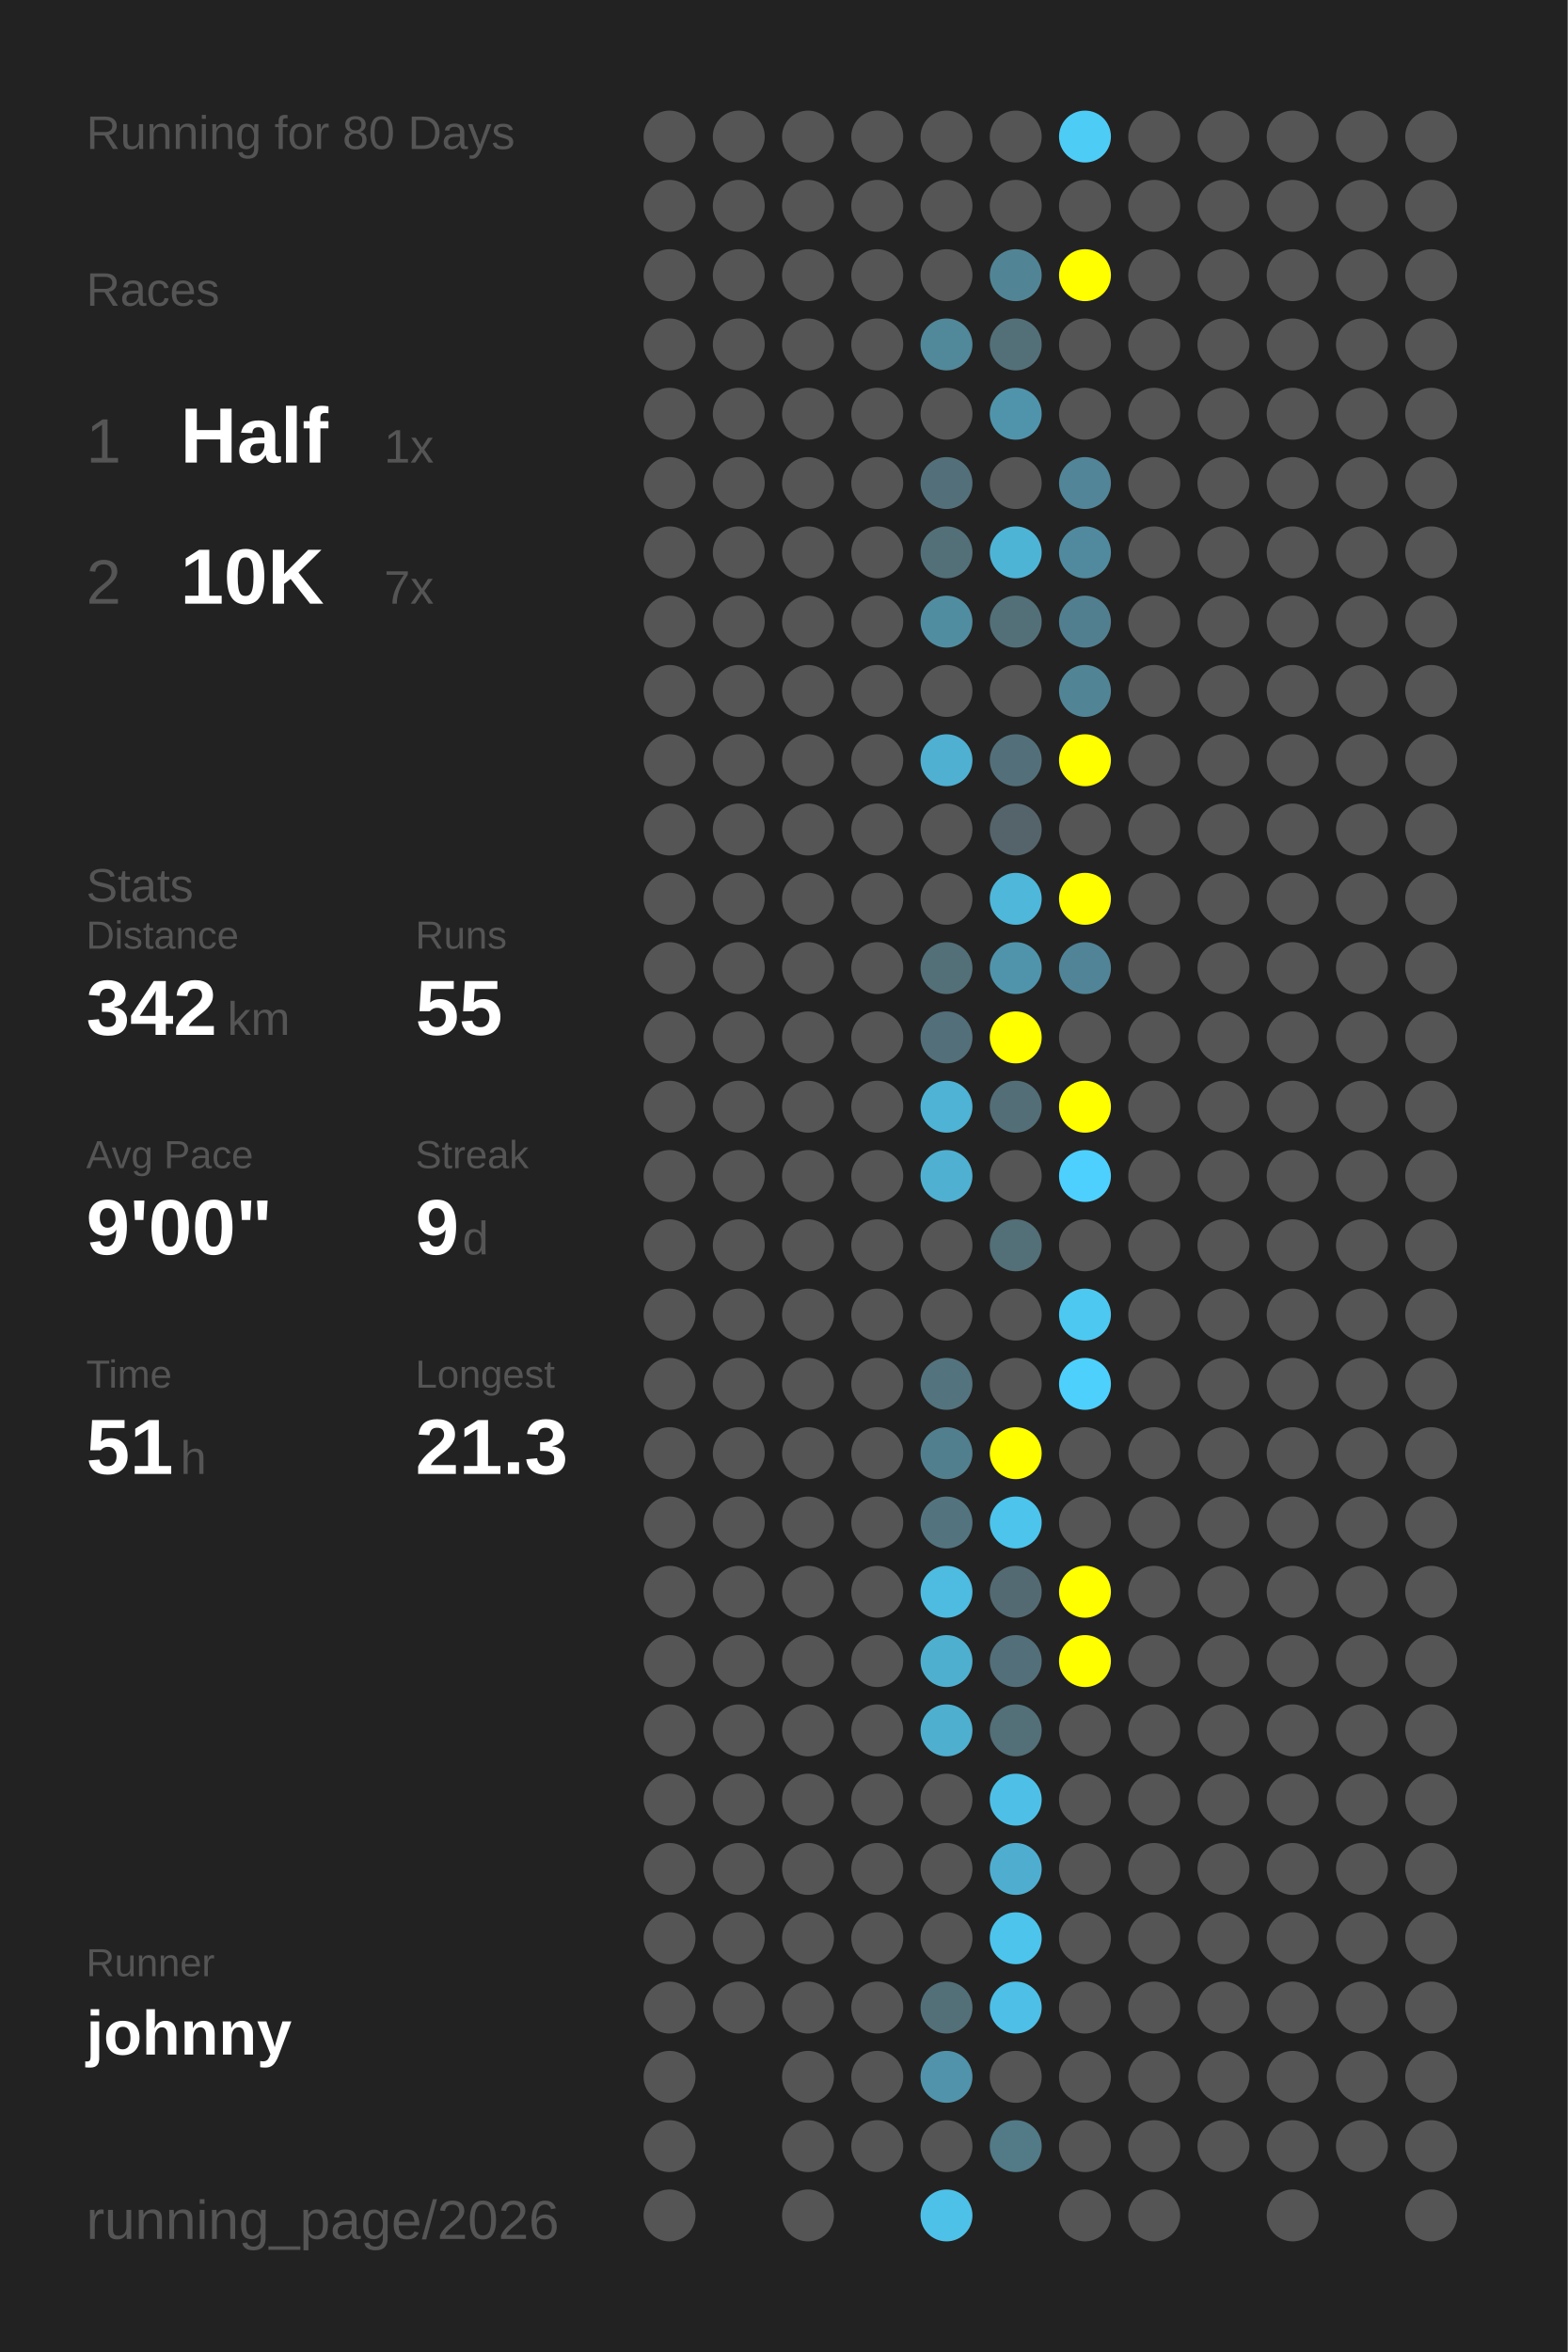
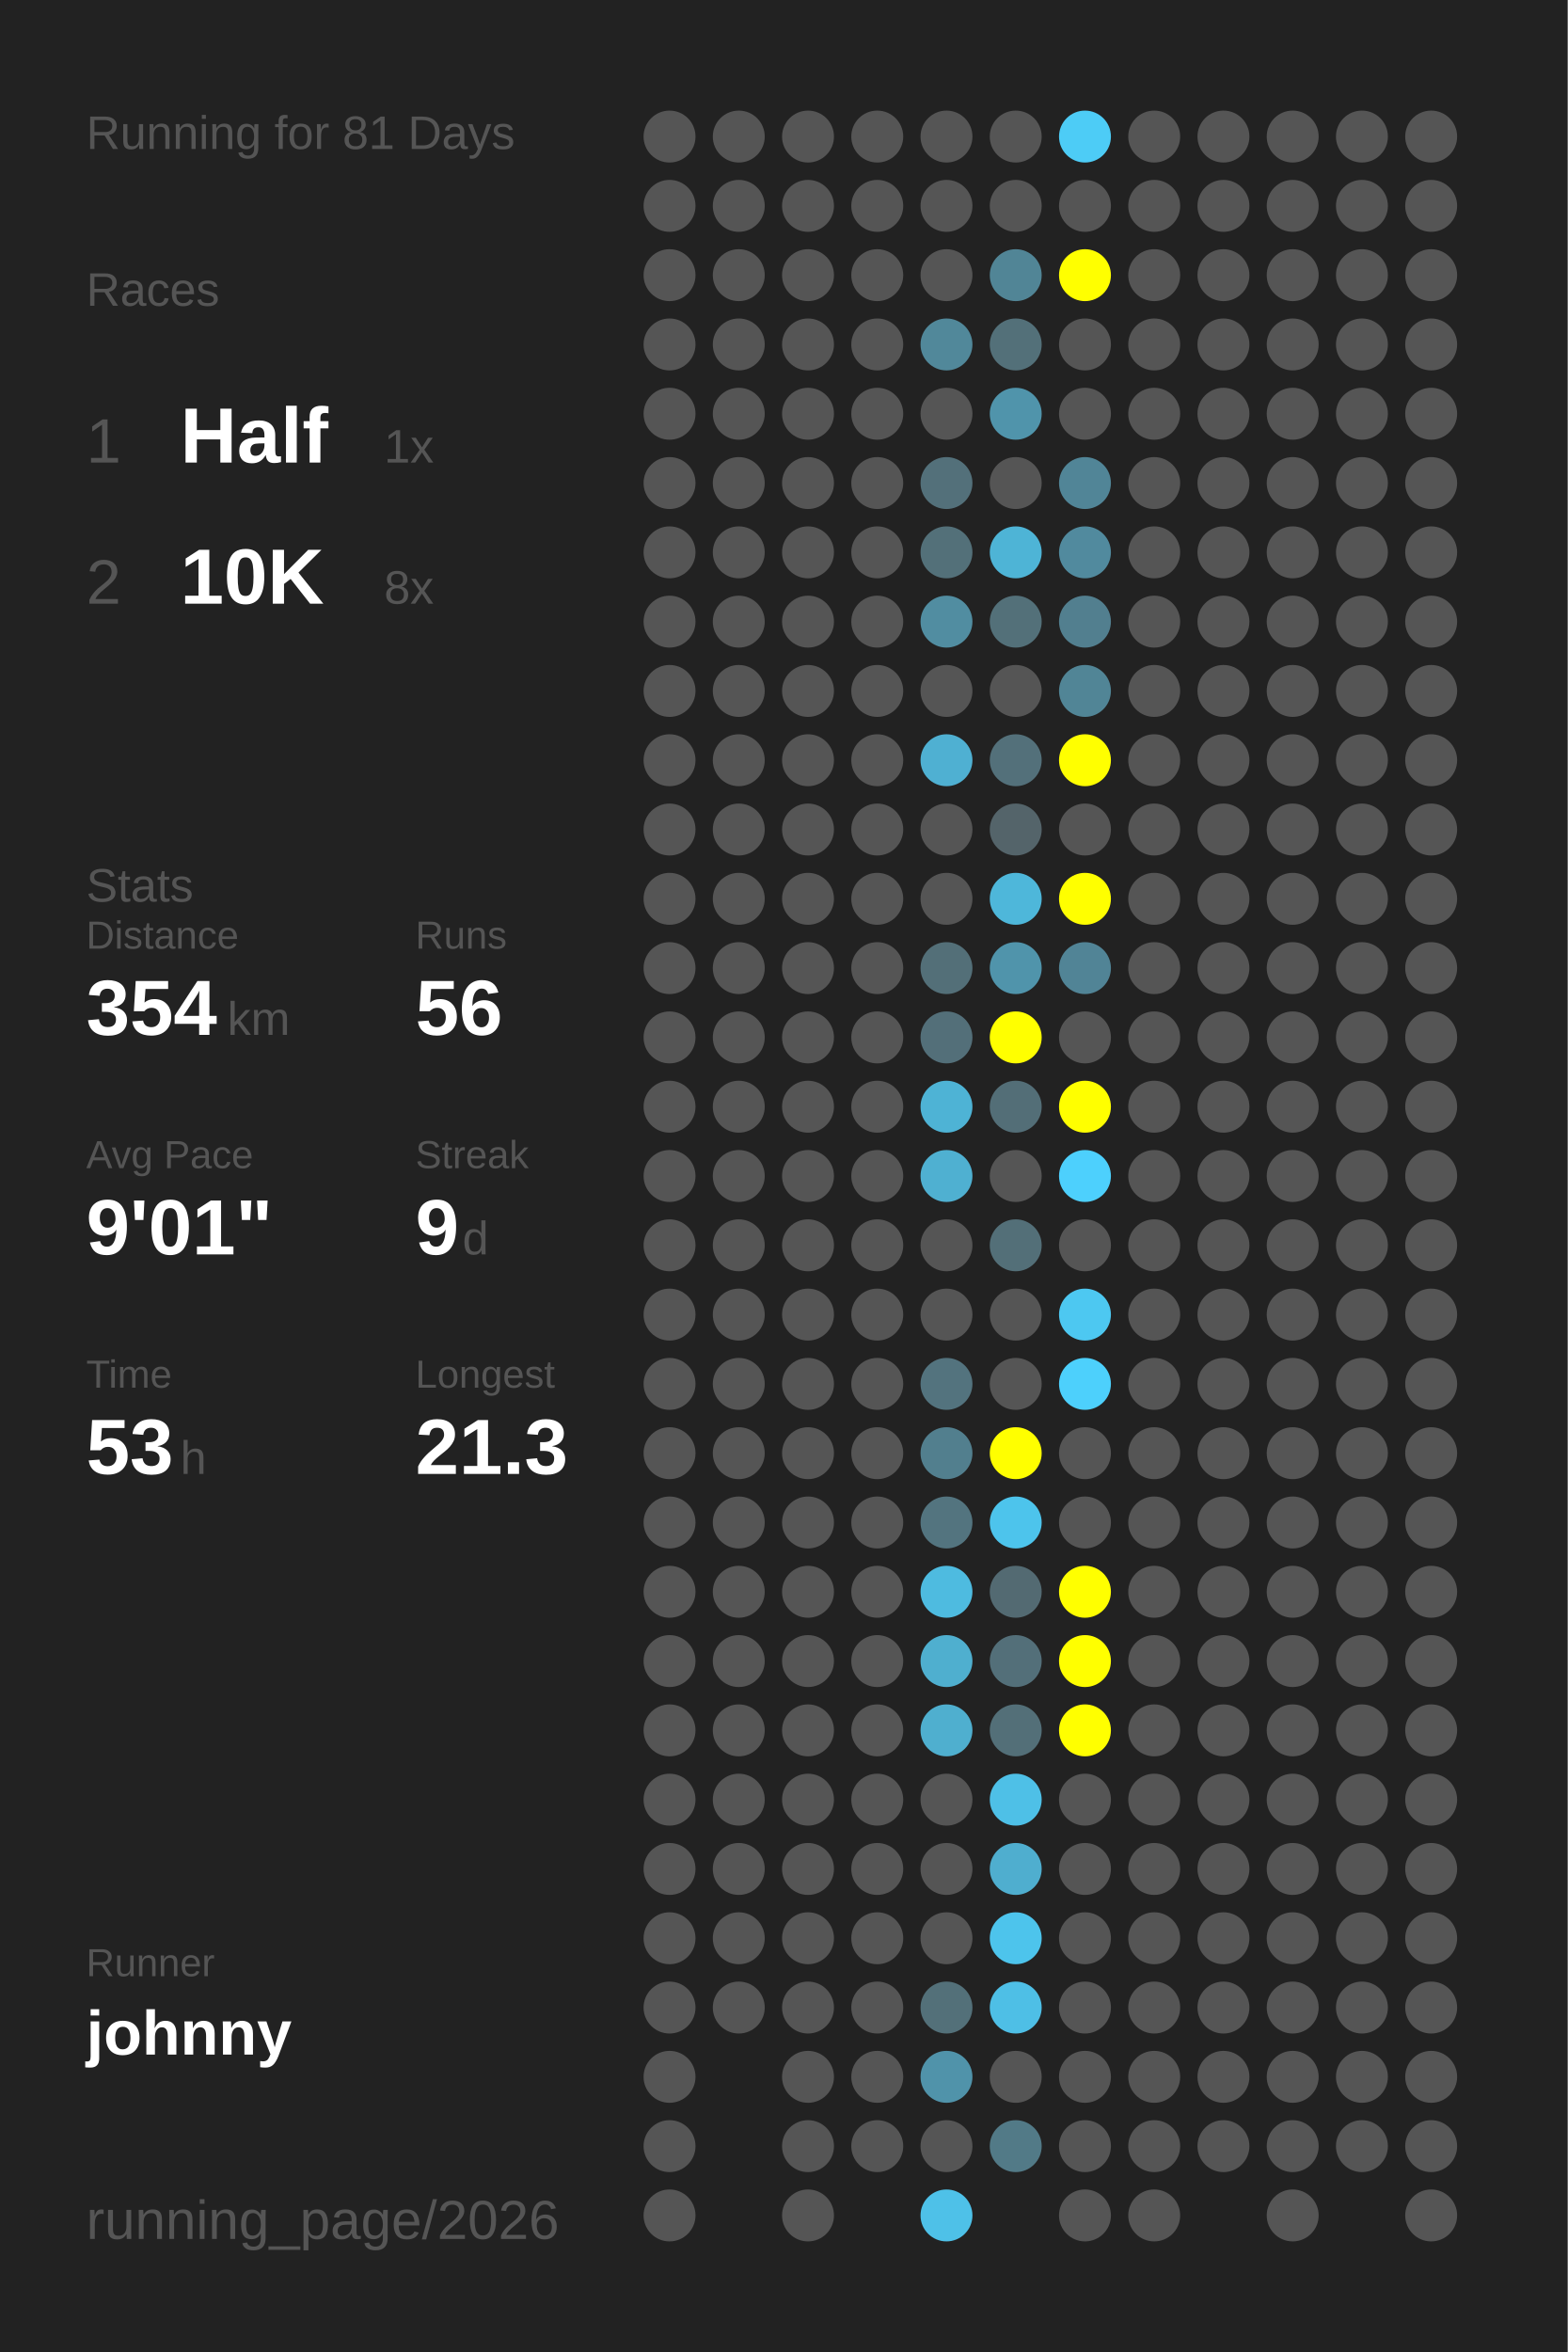
<svg xmlns="http://www.w3.org/2000/svg" baseProfile="full" height="300mm" version="1.1" viewBox="0,0,200,300" width="200mm">
  <defs />
  <rect fill="#222222" height="300" width="200" x="0" y="0" />
-   <text fill="#555555" style="font-size:6px; font-family:Arial;" x="11" y="19">Running for 80 Days</text>
+   <text fill="#555555" style="font-size:6px; font-family:Arial;" x="11" y="19">Running for 81 Days</text>
  <text fill="#555555" style="font-size:6px; font-family:Arial;" x="11" y="39">Races</text>
  <text fill="#555555" style="font-size:8px; font-family:Arial;" x="11" y="59">1</text>
  <text fill="#FFFFFF" style="font-size:10px; font-family:Arial; font-weight:bold;" x="23" y="59">Half</text>
  <text fill="#555555" style="font-size:6px; font-family:Arial;" x="49" y="59">1x</text>
  <text fill="#555555" style="font-size:8px; font-family:Arial;" x="11" y="77">2</text>
  <text fill="#FFFFFF" style="font-size:10px; font-family:Arial; font-weight:bold;" x="23" y="77">10K</text>
-   <text fill="#555555" style="font-size:6px; font-family:Arial;" x="49" y="77">7x</text>
+   <text fill="#555555" style="font-size:6px; font-family:Arial;" x="49" y="77">8x</text>
  <text fill="#555555" style="font-size:6px; font-family:Arial;" x="11" y="115">Stats</text>
  <text fill="#555555" style="font-size:5px; font-family:Arial;" x="11" y="121">Distance</text>
-   <text fill="#FFFFFF" style="font-size:10px; font-family:Arial; font-weight:bold;" x="11" y="132">342</text>
+   <text fill="#FFFFFF" style="font-size:10px; font-family:Arial; font-weight:bold;" x="11" y="132">354</text>
  <text fill="#555555" style="font-size:6px; font-family:Arial;" x="29" y="132">km</text>
  <text fill="#555555" style="font-size:5px; font-family:Arial;" x="53" y="121">Runs</text>
-   <text fill="#FFFFFF" style="font-size:10px; font-family:Arial; font-weight:bold;" x="53" y="132">55</text>
+   <text fill="#FFFFFF" style="font-size:10px; font-family:Arial; font-weight:bold;" x="53" y="132">56</text>
  <text fill="#555555" style="font-size:5px; font-family:Arial;" x="11" y="149">Avg Pace</text>
-   <text fill="#FFFFFF" style="font-size:10px; font-family:Arial; font-weight:bold;" x="11" y="160">9'00"</text>
+   <text fill="#FFFFFF" style="font-size:10px; font-family:Arial; font-weight:bold;" x="11" y="160">9'01"</text>
  <text fill="#555555" style="font-size:5px; font-family:Arial;" x="53" y="149">Streak</text>
  <text fill="#FFFFFF" style="font-size:10px; font-family:Arial; font-weight:bold;" x="53" y="160">9</text>
  <text fill="#555555" style="font-size:6px; font-family:Arial;" x="59" y="160">d</text>
  <text fill="#555555" style="font-size:5px; font-family:Arial;" x="11" y="177">Time</text>
-   <text fill="#FFFFFF" style="font-size:10px; font-family:Arial; font-weight:bold;" x="11" y="188">51</text>
+   <text fill="#FFFFFF" style="font-size:10px; font-family:Arial; font-weight:bold;" x="11" y="188">53</text>
  <text fill="#555555" style="font-size:6px; font-family:Arial;" x="23" y="188">h</text>
  <text fill="#555555" style="font-size:5px; font-family:Arial;" x="53" y="177">Longest</text>
  <text fill="#FFFFFF" style="font-size:10px; font-family:Arial; font-weight:bold;" x="53" y="188">21.3</text>
  <text fill="#555555" style="font-size:5px; font-family:Arial;" x="11" y="252.065">Runner</text>
  <text fill="#FFFFFF" style="font-size:8px; font-family:Arial; font-weight:bold;" x="11" y="262.065">johnny</text>
  <text fill="#555555" style="font-size:7px; font-family:Arial;" x="11" y="285.581">running_page/2026</text>
  <circle cx="85.417" cy="17.419" fill="#555555" r="3.312" />
  <circle cx="85.417" cy="26.258" fill="#555555" r="3.312" />
  <circle cx="85.417" cy="35.097" fill="#555555" r="3.312" />
  <circle cx="85.417" cy="43.935" fill="#555555" r="3.312" />
  <circle cx="85.417" cy="52.774" fill="#555555" r="3.312" />
  <circle cx="85.417" cy="61.613" fill="#555555" r="3.312" />
  <circle cx="85.417" cy="70.452" fill="#555555" r="3.312" />
  <circle cx="85.417" cy="79.29" fill="#555555" r="3.312" />
  <circle cx="85.417" cy="88.129" fill="#555555" r="3.312" />
  <circle cx="85.417" cy="96.968" fill="#555555" r="3.312" />
  <circle cx="85.417" cy="105.806" fill="#555555" r="3.312" />
  <circle cx="85.417" cy="114.645" fill="#555555" r="3.312" />
  <circle cx="85.417" cy="123.484" fill="#555555" r="3.312" />
  <circle cx="85.417" cy="132.323" fill="#555555" r="3.312" />
  <circle cx="85.417" cy="141.161" fill="#555555" r="3.312" />
  <circle cx="85.417" cy="150" fill="#555555" r="3.312" />
  <circle cx="85.417" cy="158.839" fill="#555555" r="3.312" />
  <circle cx="85.417" cy="167.677" fill="#555555" r="3.312" />
  <circle cx="85.417" cy="176.516" fill="#555555" r="3.312" />
  <circle cx="85.417" cy="185.355" fill="#555555" r="3.312" />
  <circle cx="85.417" cy="194.194" fill="#555555" r="3.312" />
  <circle cx="85.417" cy="203.032" fill="#555555" r="3.312" />
  <circle cx="85.417" cy="211.871" fill="#555555" r="3.312" />
  <circle cx="85.417" cy="220.71" fill="#555555" r="3.312" />
  <circle cx="85.417" cy="229.548" fill="#555555" r="3.312" />
  <circle cx="85.417" cy="238.387" fill="#555555" r="3.312" />
  <circle cx="85.417" cy="247.226" fill="#555555" r="3.312" />
  <circle cx="85.417" cy="256.065" fill="#555555" r="3.312" />
  <circle cx="85.417" cy="264.903" fill="#555555" r="3.312" />
  <circle cx="85.417" cy="273.742" fill="#555555" r="3.312" />
  <circle cx="85.417" cy="282.581" fill="#555555" r="3.312" />
  <circle cx="94.25" cy="17.419" fill="#555555" r="3.312" />
  <circle cx="94.25" cy="26.258" fill="#555555" r="3.312" />
  <circle cx="94.25" cy="35.097" fill="#555555" r="3.312" />
  <circle cx="94.25" cy="43.935" fill="#555555" r="3.312" />
  <circle cx="94.25" cy="52.774" fill="#555555" r="3.312" />
  <circle cx="94.25" cy="61.613" fill="#555555" r="3.312" />
  <circle cx="94.25" cy="70.452" fill="#555555" r="3.312" />
  <circle cx="94.25" cy="79.29" fill="#555555" r="3.312" />
  <circle cx="94.25" cy="88.129" fill="#555555" r="3.312" />
  <circle cx="94.25" cy="96.968" fill="#555555" r="3.312" />
  <circle cx="94.25" cy="105.806" fill="#555555" r="3.312" />
  <circle cx="94.25" cy="114.645" fill="#555555" r="3.312" />
  <circle cx="94.25" cy="123.484" fill="#555555" r="3.312" />
  <circle cx="94.25" cy="132.323" fill="#555555" r="3.312" />
  <circle cx="94.25" cy="141.161" fill="#555555" r="3.312" />
  <circle cx="94.25" cy="150" fill="#555555" r="3.312" />
  <circle cx="94.25" cy="158.839" fill="#555555" r="3.312" />
  <circle cx="94.25" cy="167.677" fill="#555555" r="3.312" />
  <circle cx="94.25" cy="176.516" fill="#555555" r="3.312" />
  <circle cx="94.25" cy="185.355" fill="#555555" r="3.312" />
  <circle cx="94.25" cy="194.194" fill="#555555" r="3.312" />
  <circle cx="94.25" cy="203.032" fill="#555555" r="3.312" />
  <circle cx="94.25" cy="211.871" fill="#555555" r="3.312" />
  <circle cx="94.25" cy="220.71" fill="#555555" r="3.312" />
  <circle cx="94.25" cy="229.548" fill="#555555" r="3.312" />
  <circle cx="94.25" cy="238.387" fill="#555555" r="3.312" />
  <circle cx="94.25" cy="247.226" fill="#555555" r="3.312" />
  <circle cx="94.25" cy="256.065" fill="#555555" r="3.312" />
  <circle cx="103.083" cy="17.419" fill="#555555" r="3.312" />
  <circle cx="103.083" cy="26.258" fill="#555555" r="3.312" />
  <circle cx="103.083" cy="35.097" fill="#555555" r="3.312" />
  <circle cx="103.083" cy="43.935" fill="#555555" r="3.312" />
  <circle cx="103.083" cy="52.774" fill="#555555" r="3.312" />
  <circle cx="103.083" cy="61.613" fill="#555555" r="3.312" />
  <circle cx="103.083" cy="70.452" fill="#555555" r="3.312" />
  <circle cx="103.083" cy="79.29" fill="#555555" r="3.312" />
  <circle cx="103.083" cy="88.129" fill="#555555" r="3.312" />
  <circle cx="103.083" cy="96.968" fill="#555555" r="3.312" />
  <circle cx="103.083" cy="105.806" fill="#555555" r="3.312" />
  <circle cx="103.083" cy="114.645" fill="#555555" r="3.312" />
  <circle cx="103.083" cy="123.484" fill="#555555" r="3.312" />
  <circle cx="103.083" cy="132.323" fill="#555555" r="3.312" />
  <circle cx="103.083" cy="141.161" fill="#555555" r="3.312" />
  <circle cx="103.083" cy="150" fill="#555555" r="3.312" />
  <circle cx="103.083" cy="158.839" fill="#555555" r="3.312" />
  <circle cx="103.083" cy="167.677" fill="#555555" r="3.312" />
  <circle cx="103.083" cy="176.516" fill="#555555" r="3.312" />
  <circle cx="103.083" cy="185.355" fill="#555555" r="3.312" />
  <circle cx="103.083" cy="194.194" fill="#555555" r="3.312" />
  <circle cx="103.083" cy="203.032" fill="#555555" r="3.312" />
  <circle cx="103.083" cy="211.871" fill="#555555" r="3.312" />
  <circle cx="103.083" cy="220.71" fill="#555555" r="3.312" />
  <circle cx="103.083" cy="229.548" fill="#555555" r="3.312" />
  <circle cx="103.083" cy="238.387" fill="#555555" r="3.312" />
  <circle cx="103.083" cy="247.226" fill="#555555" r="3.312" />
  <circle cx="103.083" cy="256.065" fill="#555555" r="3.312" />
  <circle cx="103.083" cy="264.903" fill="#555555" r="3.312" />
  <circle cx="103.083" cy="273.742" fill="#555555" r="3.312" />
  <circle cx="103.083" cy="282.581" fill="#555555" r="3.312" />
  <circle cx="111.917" cy="17.419" fill="#555555" r="3.312" />
  <circle cx="111.917" cy="26.258" fill="#555555" r="3.312" />
  <circle cx="111.917" cy="35.097" fill="#555555" r="3.312" />
  <circle cx="111.917" cy="43.935" fill="#555555" r="3.312" />
  <circle cx="111.917" cy="52.774" fill="#555555" r="3.312" />
  <circle cx="111.917" cy="61.613" fill="#555555" r="3.312" />
  <circle cx="111.917" cy="70.452" fill="#555555" r="3.312" />
  <circle cx="111.917" cy="79.29" fill="#555555" r="3.312" />
  <circle cx="111.917" cy="88.129" fill="#555555" r="3.312" />
  <circle cx="111.917" cy="96.968" fill="#555555" r="3.312" />
  <circle cx="111.917" cy="105.806" fill="#555555" r="3.312" />
  <circle cx="111.917" cy="114.645" fill="#555555" r="3.312" />
  <circle cx="111.917" cy="123.484" fill="#555555" r="3.312" />
  <circle cx="111.917" cy="132.323" fill="#555555" r="3.312" />
  <circle cx="111.917" cy="141.161" fill="#555555" r="3.312" />
  <circle cx="111.917" cy="150" fill="#555555" r="3.312" />
  <circle cx="111.917" cy="158.839" fill="#555555" r="3.312" />
  <circle cx="111.917" cy="167.677" fill="#555555" r="3.312" />
  <circle cx="111.917" cy="176.516" fill="#555555" r="3.312" />
  <circle cx="111.917" cy="185.355" fill="#555555" r="3.312" />
  <circle cx="111.917" cy="194.194" fill="#555555" r="3.312" />
  <circle cx="111.917" cy="203.032" fill="#555555" r="3.312" />
  <circle cx="111.917" cy="211.871" fill="#555555" r="3.312" />
  <circle cx="111.917" cy="220.71" fill="#555555" r="3.312" />
  <circle cx="111.917" cy="229.548" fill="#555555" r="3.312" />
  <circle cx="111.917" cy="238.387" fill="#555555" r="3.312" />
  <circle cx="111.917" cy="247.226" fill="#555555" r="3.312" />
  <circle cx="111.917" cy="256.065" fill="#555555" r="3.312" />
  <circle cx="111.917" cy="264.903" fill="#555555" r="3.312" />
  <circle cx="111.917" cy="273.742" fill="#555555" r="3.312" />
  <circle cx="120.75" cy="17.419" fill="#555555" r="3.312" />
  <circle cx="120.75" cy="26.258" fill="#555555" r="3.312" />
  <circle cx="120.75" cy="35.097" fill="#555555" r="3.312" />
  <circle cx="120.75" cy="43.935" fill="#51889a" r="3.312" />
  <circle cx="120.75" cy="52.774" fill="#555555" r="3.312" />
  <circle cx="120.75" cy="61.613" fill="#53707a" r="3.312" />
  <circle cx="120.75" cy="70.452" fill="#537079" r="3.312" />
  <circle cx="120.75" cy="79.29" fill="#518da1" r="3.312" />
  <circle cx="120.75" cy="88.129" fill="#555555" r="3.312" />
  <circle cx="120.75" cy="96.968" fill="#4fb0d2" r="3.312" />
  <circle cx="120.75" cy="105.806" fill="#555555" r="3.312" />
  <circle cx="120.75" cy="114.645" fill="#555555" r="3.312" />
  <circle cx="120.75" cy="123.484" fill="#536f78" r="3.312" />
  <circle cx="120.75" cy="132.323" fill="#536f79" r="3.312" />
  <circle cx="120.75" cy="141.161" fill="#4eb3d5" r="3.312" />
  <circle cx="120.75" cy="150" fill="#4fb0d1" r="3.312" />
  <circle cx="120.75" cy="158.839" fill="#555555" r="3.312" />
  <circle cx="120.75" cy="167.677" fill="#555555" r="3.312" />
  <circle cx="120.75" cy="176.516" fill="#53737e" r="3.312" />
  <circle cx="120.75" cy="185.355" fill="#527f8e" r="3.312" />
  <circle cx="120.75" cy="194.194" fill="#53747f" r="3.312" />
  <circle cx="120.75" cy="203.032" fill="#4ebbe0" r="3.312" />
  <circle cx="120.75" cy="211.871" fill="#4fafcf" r="3.312" />
  <circle cx="120.75" cy="220.71" fill="#4fafcf" r="3.312" />
  <circle cx="120.75" cy="229.548" fill="#555555" r="3.312" />
  <circle cx="120.75" cy="238.387" fill="#555555" r="3.312" />
  <circle cx="120.75" cy="247.226" fill="#555555" r="3.312" />
  <circle cx="120.75" cy="256.065" fill="#537079" r="3.312" />
  <circle cx="120.75" cy="264.903" fill="#5093aa" r="3.312" />
  <circle cx="120.75" cy="273.742" fill="#555555" r="3.312" />
  <circle cx="120.75" cy="282.581" fill="#4ec1e8" r="3.312" />
  <circle cx="129.583" cy="17.419" fill="#555555" r="3.312" />
  <circle cx="129.583" cy="26.258" fill="#555555" r="3.312" />
  <circle cx="129.583" cy="35.097" fill="#518596" r="3.312" />
  <circle cx="129.583" cy="43.935" fill="#537079" r="3.312" />
  <circle cx="129.583" cy="52.774" fill="#5094ab" r="3.312" />
  <circle cx="129.583" cy="61.613" fill="#555555" r="3.312" />
  <circle cx="129.583" cy="70.452" fill="#4eb4d6" r="3.312" />
  <circle cx="129.583" cy="79.29" fill="#537079" r="3.312" />
  <circle cx="129.583" cy="88.129" fill="#555555" r="3.312" />
  <circle cx="129.583" cy="96.968" fill="#53707a" r="3.312" />
  <circle cx="129.583" cy="105.806" fill="#54646a" r="3.312" />
  <circle cx="129.583" cy="114.645" fill="#4eb7da" r="3.312" />
  <circle cx="129.583" cy="123.484" fill="#5094ab" r="3.312" />
  <circle cx="129.583" cy="132.323" fill="#FFFF00" r="3.312" />
  <circle cx="129.583" cy="141.161" fill="#536e77" r="3.312" />
  <circle cx="129.583" cy="150" fill="#555555" r="3.312" />
  <circle cx="129.583" cy="158.839" fill="#536f78" r="3.312" />
  <circle cx="129.583" cy="167.677" fill="#555555" r="3.312" />
  <circle cx="129.583" cy="176.516" fill="#555555" r="3.312" />
  <circle cx="129.583" cy="185.355" fill="#FFFF00" r="3.312" />
  <circle cx="129.583" cy="194.194" fill="#4dc4ec" r="3.312" />
  <circle cx="129.583" cy="203.032" fill="#536a72" r="3.312" />
  <circle cx="129.583" cy="211.871" fill="#536f79" r="3.312" />
  <circle cx="129.583" cy="220.71" fill="#536f78" r="3.312" />
  <circle cx="129.583" cy="229.548" fill="#4ec0e7" r="3.312" />
  <circle cx="129.583" cy="238.387" fill="#4faecf" r="3.312" />
  <circle cx="129.583" cy="247.226" fill="#4dc4ec" r="3.312" />
  <circle cx="129.583" cy="256.065" fill="#4ebfe6" r="3.312" />
  <circle cx="129.583" cy="264.903" fill="#555555" r="3.312" />
  <circle cx="129.583" cy="273.742" fill="#527a87" r="3.312" />
  <circle cx="138.417" cy="17.419" fill="#4dccf6" r="3.312" />
  <circle cx="138.417" cy="26.258" fill="#555555" r="3.312" />
  <circle cx="138.417" cy="35.097" fill="#FFFF00" r="3.312" />
  <circle cx="138.417" cy="43.935" fill="#555555" r="3.312" />
  <circle cx="138.417" cy="52.774" fill="#555555" r="3.312" />
  <circle cx="138.417" cy="61.613" fill="#518597" r="3.312" />
  <circle cx="138.417" cy="70.452" fill="#518a9e" r="3.312" />
  <circle cx="138.417" cy="79.29" fill="#527f8f" r="3.312" />
  <circle cx="138.417" cy="88.129" fill="#518596" r="3.312" />
  <circle cx="138.417" cy="96.968" fill="#FFFF00" r="3.312" />
  <circle cx="138.417" cy="105.806" fill="#555555" r="3.312" />
  <circle cx="138.417" cy="114.645" fill="#FFFF00" r="3.312" />
  <circle cx="138.417" cy="123.484" fill="#518496" r="3.312" />
  <circle cx="138.417" cy="132.323" fill="#555555" r="3.312" />
  <circle cx="138.417" cy="141.161" fill="#FFFF00" r="3.312" />
  <circle cx="138.417" cy="150" fill="#4dd0fd" r="3.312" />
  <circle cx="138.417" cy="158.839" fill="#555555" r="3.312" />
  <circle cx="138.417" cy="167.677" fill="#4dc8f1" r="3.312" />
  <circle cx="138.417" cy="176.516" fill="#4dd0fc" r="3.312" />
  <circle cx="138.417" cy="185.355" fill="#555555" r="3.312" />
  <circle cx="138.417" cy="194.194" fill="#555555" r="3.312" />
  <circle cx="138.417" cy="203.032" fill="#FFFF00" r="3.312" />
  <circle cx="138.417" cy="211.871" fill="#FFFF00" r="3.312" />
-   <circle cx="138.417" cy="220.71" fill="#555555" r="3.312" />
+   <circle cx="138.417" cy="220.71" fill="#FFFF00" r="3.312" />
  <circle cx="138.417" cy="229.548" fill="#555555" r="3.312" />
  <circle cx="138.417" cy="238.387" fill="#555555" r="3.312" />
  <circle cx="138.417" cy="247.226" fill="#555555" r="3.312" />
  <circle cx="138.417" cy="256.065" fill="#555555" r="3.312" />
  <circle cx="138.417" cy="264.903" fill="#555555" r="3.312" />
  <circle cx="138.417" cy="273.742" fill="#555555" r="3.312" />
  <circle cx="138.417" cy="282.581" fill="#555555" r="3.312" />
  <circle cx="147.25" cy="17.419" fill="#555555" r="3.312" />
  <circle cx="147.25" cy="26.258" fill="#555555" r="3.312" />
  <circle cx="147.25" cy="35.097" fill="#555555" r="3.312" />
  <circle cx="147.25" cy="43.935" fill="#555555" r="3.312" />
  <circle cx="147.25" cy="52.774" fill="#555555" r="3.312" />
  <circle cx="147.25" cy="61.613" fill="#555555" r="3.312" />
  <circle cx="147.25" cy="70.452" fill="#555555" r="3.312" />
  <circle cx="147.25" cy="79.29" fill="#555555" r="3.312" />
  <circle cx="147.25" cy="88.129" fill="#555555" r="3.312" />
  <circle cx="147.25" cy="96.968" fill="#555555" r="3.312" />
  <circle cx="147.25" cy="105.806" fill="#555555" r="3.312" />
  <circle cx="147.25" cy="114.645" fill="#555555" r="3.312" />
  <circle cx="147.25" cy="123.484" fill="#555555" r="3.312" />
  <circle cx="147.25" cy="132.323" fill="#555555" r="3.312" />
  <circle cx="147.25" cy="141.161" fill="#555555" r="3.312" />
  <circle cx="147.25" cy="150" fill="#555555" r="3.312" />
  <circle cx="147.25" cy="158.839" fill="#555555" r="3.312" />
  <circle cx="147.25" cy="167.677" fill="#555555" r="3.312" />
  <circle cx="147.25" cy="176.516" fill="#555555" r="3.312" />
  <circle cx="147.25" cy="185.355" fill="#555555" r="3.312" />
  <circle cx="147.25" cy="194.194" fill="#555555" r="3.312" />
  <circle cx="147.25" cy="203.032" fill="#555555" r="3.312" />
  <circle cx="147.25" cy="211.871" fill="#555555" r="3.312" />
  <circle cx="147.25" cy="220.71" fill="#555555" r="3.312" />
  <circle cx="147.25" cy="229.548" fill="#555555" r="3.312" />
  <circle cx="147.25" cy="238.387" fill="#555555" r="3.312" />
  <circle cx="147.25" cy="247.226" fill="#555555" r="3.312" />
  <circle cx="147.25" cy="256.065" fill="#555555" r="3.312" />
  <circle cx="147.25" cy="264.903" fill="#555555" r="3.312" />
  <circle cx="147.25" cy="273.742" fill="#555555" r="3.312" />
  <circle cx="147.25" cy="282.581" fill="#555555" r="3.312" />
  <circle cx="156.083" cy="17.419" fill="#555555" r="3.312" />
  <circle cx="156.083" cy="26.258" fill="#555555" r="3.312" />
  <circle cx="156.083" cy="35.097" fill="#555555" r="3.312" />
  <circle cx="156.083" cy="43.935" fill="#555555" r="3.312" />
  <circle cx="156.083" cy="52.774" fill="#555555" r="3.312" />
  <circle cx="156.083" cy="61.613" fill="#555555" r="3.312" />
  <circle cx="156.083" cy="70.452" fill="#555555" r="3.312" />
  <circle cx="156.083" cy="79.29" fill="#555555" r="3.312" />
  <circle cx="156.083" cy="88.129" fill="#555555" r="3.312" />
  <circle cx="156.083" cy="96.968" fill="#555555" r="3.312" />
  <circle cx="156.083" cy="105.806" fill="#555555" r="3.312" />
  <circle cx="156.083" cy="114.645" fill="#555555" r="3.312" />
  <circle cx="156.083" cy="123.484" fill="#555555" r="3.312" />
  <circle cx="156.083" cy="132.323" fill="#555555" r="3.312" />
  <circle cx="156.083" cy="141.161" fill="#555555" r="3.312" />
  <circle cx="156.083" cy="150" fill="#555555" r="3.312" />
  <circle cx="156.083" cy="158.839" fill="#555555" r="3.312" />
  <circle cx="156.083" cy="167.677" fill="#555555" r="3.312" />
  <circle cx="156.083" cy="176.516" fill="#555555" r="3.312" />
  <circle cx="156.083" cy="185.355" fill="#555555" r="3.312" />
  <circle cx="156.083" cy="194.194" fill="#555555" r="3.312" />
  <circle cx="156.083" cy="203.032" fill="#555555" r="3.312" />
  <circle cx="156.083" cy="211.871" fill="#555555" r="3.312" />
  <circle cx="156.083" cy="220.71" fill="#555555" r="3.312" />
  <circle cx="156.083" cy="229.548" fill="#555555" r="3.312" />
  <circle cx="156.083" cy="238.387" fill="#555555" r="3.312" />
  <circle cx="156.083" cy="247.226" fill="#555555" r="3.312" />
  <circle cx="156.083" cy="256.065" fill="#555555" r="3.312" />
  <circle cx="156.083" cy="264.903" fill="#555555" r="3.312" />
  <circle cx="156.083" cy="273.742" fill="#555555" r="3.312" />
  <circle cx="164.917" cy="17.419" fill="#555555" r="3.312" />
  <circle cx="164.917" cy="26.258" fill="#555555" r="3.312" />
  <circle cx="164.917" cy="35.097" fill="#555555" r="3.312" />
  <circle cx="164.917" cy="43.935" fill="#555555" r="3.312" />
  <circle cx="164.917" cy="52.774" fill="#555555" r="3.312" />
  <circle cx="164.917" cy="61.613" fill="#555555" r="3.312" />
  <circle cx="164.917" cy="70.452" fill="#555555" r="3.312" />
  <circle cx="164.917" cy="79.29" fill="#555555" r="3.312" />
  <circle cx="164.917" cy="88.129" fill="#555555" r="3.312" />
  <circle cx="164.917" cy="96.968" fill="#555555" r="3.312" />
  <circle cx="164.917" cy="105.806" fill="#555555" r="3.312" />
  <circle cx="164.917" cy="114.645" fill="#555555" r="3.312" />
  <circle cx="164.917" cy="123.484" fill="#555555" r="3.312" />
  <circle cx="164.917" cy="132.323" fill="#555555" r="3.312" />
  <circle cx="164.917" cy="141.161" fill="#555555" r="3.312" />
  <circle cx="164.917" cy="150" fill="#555555" r="3.312" />
  <circle cx="164.917" cy="158.839" fill="#555555" r="3.312" />
  <circle cx="164.917" cy="167.677" fill="#555555" r="3.312" />
  <circle cx="164.917" cy="176.516" fill="#555555" r="3.312" />
  <circle cx="164.917" cy="185.355" fill="#555555" r="3.312" />
  <circle cx="164.917" cy="194.194" fill="#555555" r="3.312" />
  <circle cx="164.917" cy="203.032" fill="#555555" r="3.312" />
  <circle cx="164.917" cy="211.871" fill="#555555" r="3.312" />
  <circle cx="164.917" cy="220.71" fill="#555555" r="3.312" />
  <circle cx="164.917" cy="229.548" fill="#555555" r="3.312" />
  <circle cx="164.917" cy="238.387" fill="#555555" r="3.312" />
  <circle cx="164.917" cy="247.226" fill="#555555" r="3.312" />
  <circle cx="164.917" cy="256.065" fill="#555555" r="3.312" />
  <circle cx="164.917" cy="264.903" fill="#555555" r="3.312" />
  <circle cx="164.917" cy="273.742" fill="#555555" r="3.312" />
  <circle cx="164.917" cy="282.581" fill="#555555" r="3.312" />
  <circle cx="173.75" cy="17.419" fill="#555555" r="3.312" />
  <circle cx="173.75" cy="26.258" fill="#555555" r="3.312" />
  <circle cx="173.75" cy="35.097" fill="#555555" r="3.312" />
  <circle cx="173.75" cy="43.935" fill="#555555" r="3.312" />
  <circle cx="173.75" cy="52.774" fill="#555555" r="3.312" />
  <circle cx="173.75" cy="61.613" fill="#555555" r="3.312" />
  <circle cx="173.75" cy="70.452" fill="#555555" r="3.312" />
  <circle cx="173.75" cy="79.29" fill="#555555" r="3.312" />
  <circle cx="173.75" cy="88.129" fill="#555555" r="3.312" />
  <circle cx="173.75" cy="96.968" fill="#555555" r="3.312" />
  <circle cx="173.75" cy="105.806" fill="#555555" r="3.312" />
  <circle cx="173.75" cy="114.645" fill="#555555" r="3.312" />
  <circle cx="173.75" cy="123.484" fill="#555555" r="3.312" />
  <circle cx="173.75" cy="132.323" fill="#555555" r="3.312" />
  <circle cx="173.75" cy="141.161" fill="#555555" r="3.312" />
  <circle cx="173.75" cy="150" fill="#555555" r="3.312" />
  <circle cx="173.75" cy="158.839" fill="#555555" r="3.312" />
  <circle cx="173.75" cy="167.677" fill="#555555" r="3.312" />
  <circle cx="173.75" cy="176.516" fill="#555555" r="3.312" />
  <circle cx="173.75" cy="185.355" fill="#555555" r="3.312" />
  <circle cx="173.75" cy="194.194" fill="#555555" r="3.312" />
  <circle cx="173.75" cy="203.032" fill="#555555" r="3.312" />
  <circle cx="173.75" cy="211.871" fill="#555555" r="3.312" />
  <circle cx="173.75" cy="220.71" fill="#555555" r="3.312" />
  <circle cx="173.75" cy="229.548" fill="#555555" r="3.312" />
  <circle cx="173.75" cy="238.387" fill="#555555" r="3.312" />
  <circle cx="173.75" cy="247.226" fill="#555555" r="3.312" />
  <circle cx="173.75" cy="256.065" fill="#555555" r="3.312" />
  <circle cx="173.75" cy="264.903" fill="#555555" r="3.312" />
  <circle cx="173.75" cy="273.742" fill="#555555" r="3.312" />
  <circle cx="182.583" cy="17.419" fill="#555555" r="3.312" />
  <circle cx="182.583" cy="26.258" fill="#555555" r="3.312" />
  <circle cx="182.583" cy="35.097" fill="#555555" r="3.312" />
  <circle cx="182.583" cy="43.935" fill="#555555" r="3.312" />
  <circle cx="182.583" cy="52.774" fill="#555555" r="3.312" />
  <circle cx="182.583" cy="61.613" fill="#555555" r="3.312" />
  <circle cx="182.583" cy="70.452" fill="#555555" r="3.312" />
  <circle cx="182.583" cy="79.29" fill="#555555" r="3.312" />
  <circle cx="182.583" cy="88.129" fill="#555555" r="3.312" />
  <circle cx="182.583" cy="96.968" fill="#555555" r="3.312" />
  <circle cx="182.583" cy="105.806" fill="#555555" r="3.312" />
  <circle cx="182.583" cy="114.645" fill="#555555" r="3.312" />
  <circle cx="182.583" cy="123.484" fill="#555555" r="3.312" />
  <circle cx="182.583" cy="132.323" fill="#555555" r="3.312" />
  <circle cx="182.583" cy="141.161" fill="#555555" r="3.312" />
  <circle cx="182.583" cy="150" fill="#555555" r="3.312" />
  <circle cx="182.583" cy="158.839" fill="#555555" r="3.312" />
  <circle cx="182.583" cy="167.677" fill="#555555" r="3.312" />
  <circle cx="182.583" cy="176.516" fill="#555555" r="3.312" />
  <circle cx="182.583" cy="185.355" fill="#555555" r="3.312" />
  <circle cx="182.583" cy="194.194" fill="#555555" r="3.312" />
  <circle cx="182.583" cy="203.032" fill="#555555" r="3.312" />
  <circle cx="182.583" cy="211.871" fill="#555555" r="3.312" />
  <circle cx="182.583" cy="220.71" fill="#555555" r="3.312" />
  <circle cx="182.583" cy="229.548" fill="#555555" r="3.312" />
  <circle cx="182.583" cy="238.387" fill="#555555" r="3.312" />
  <circle cx="182.583" cy="247.226" fill="#555555" r="3.312" />
  <circle cx="182.583" cy="256.065" fill="#555555" r="3.312" />
  <circle cx="182.583" cy="264.903" fill="#555555" r="3.312" />
  <circle cx="182.583" cy="273.742" fill="#555555" r="3.312" />
  <circle cx="182.583" cy="282.581" fill="#555555" r="3.312" />
</svg>
